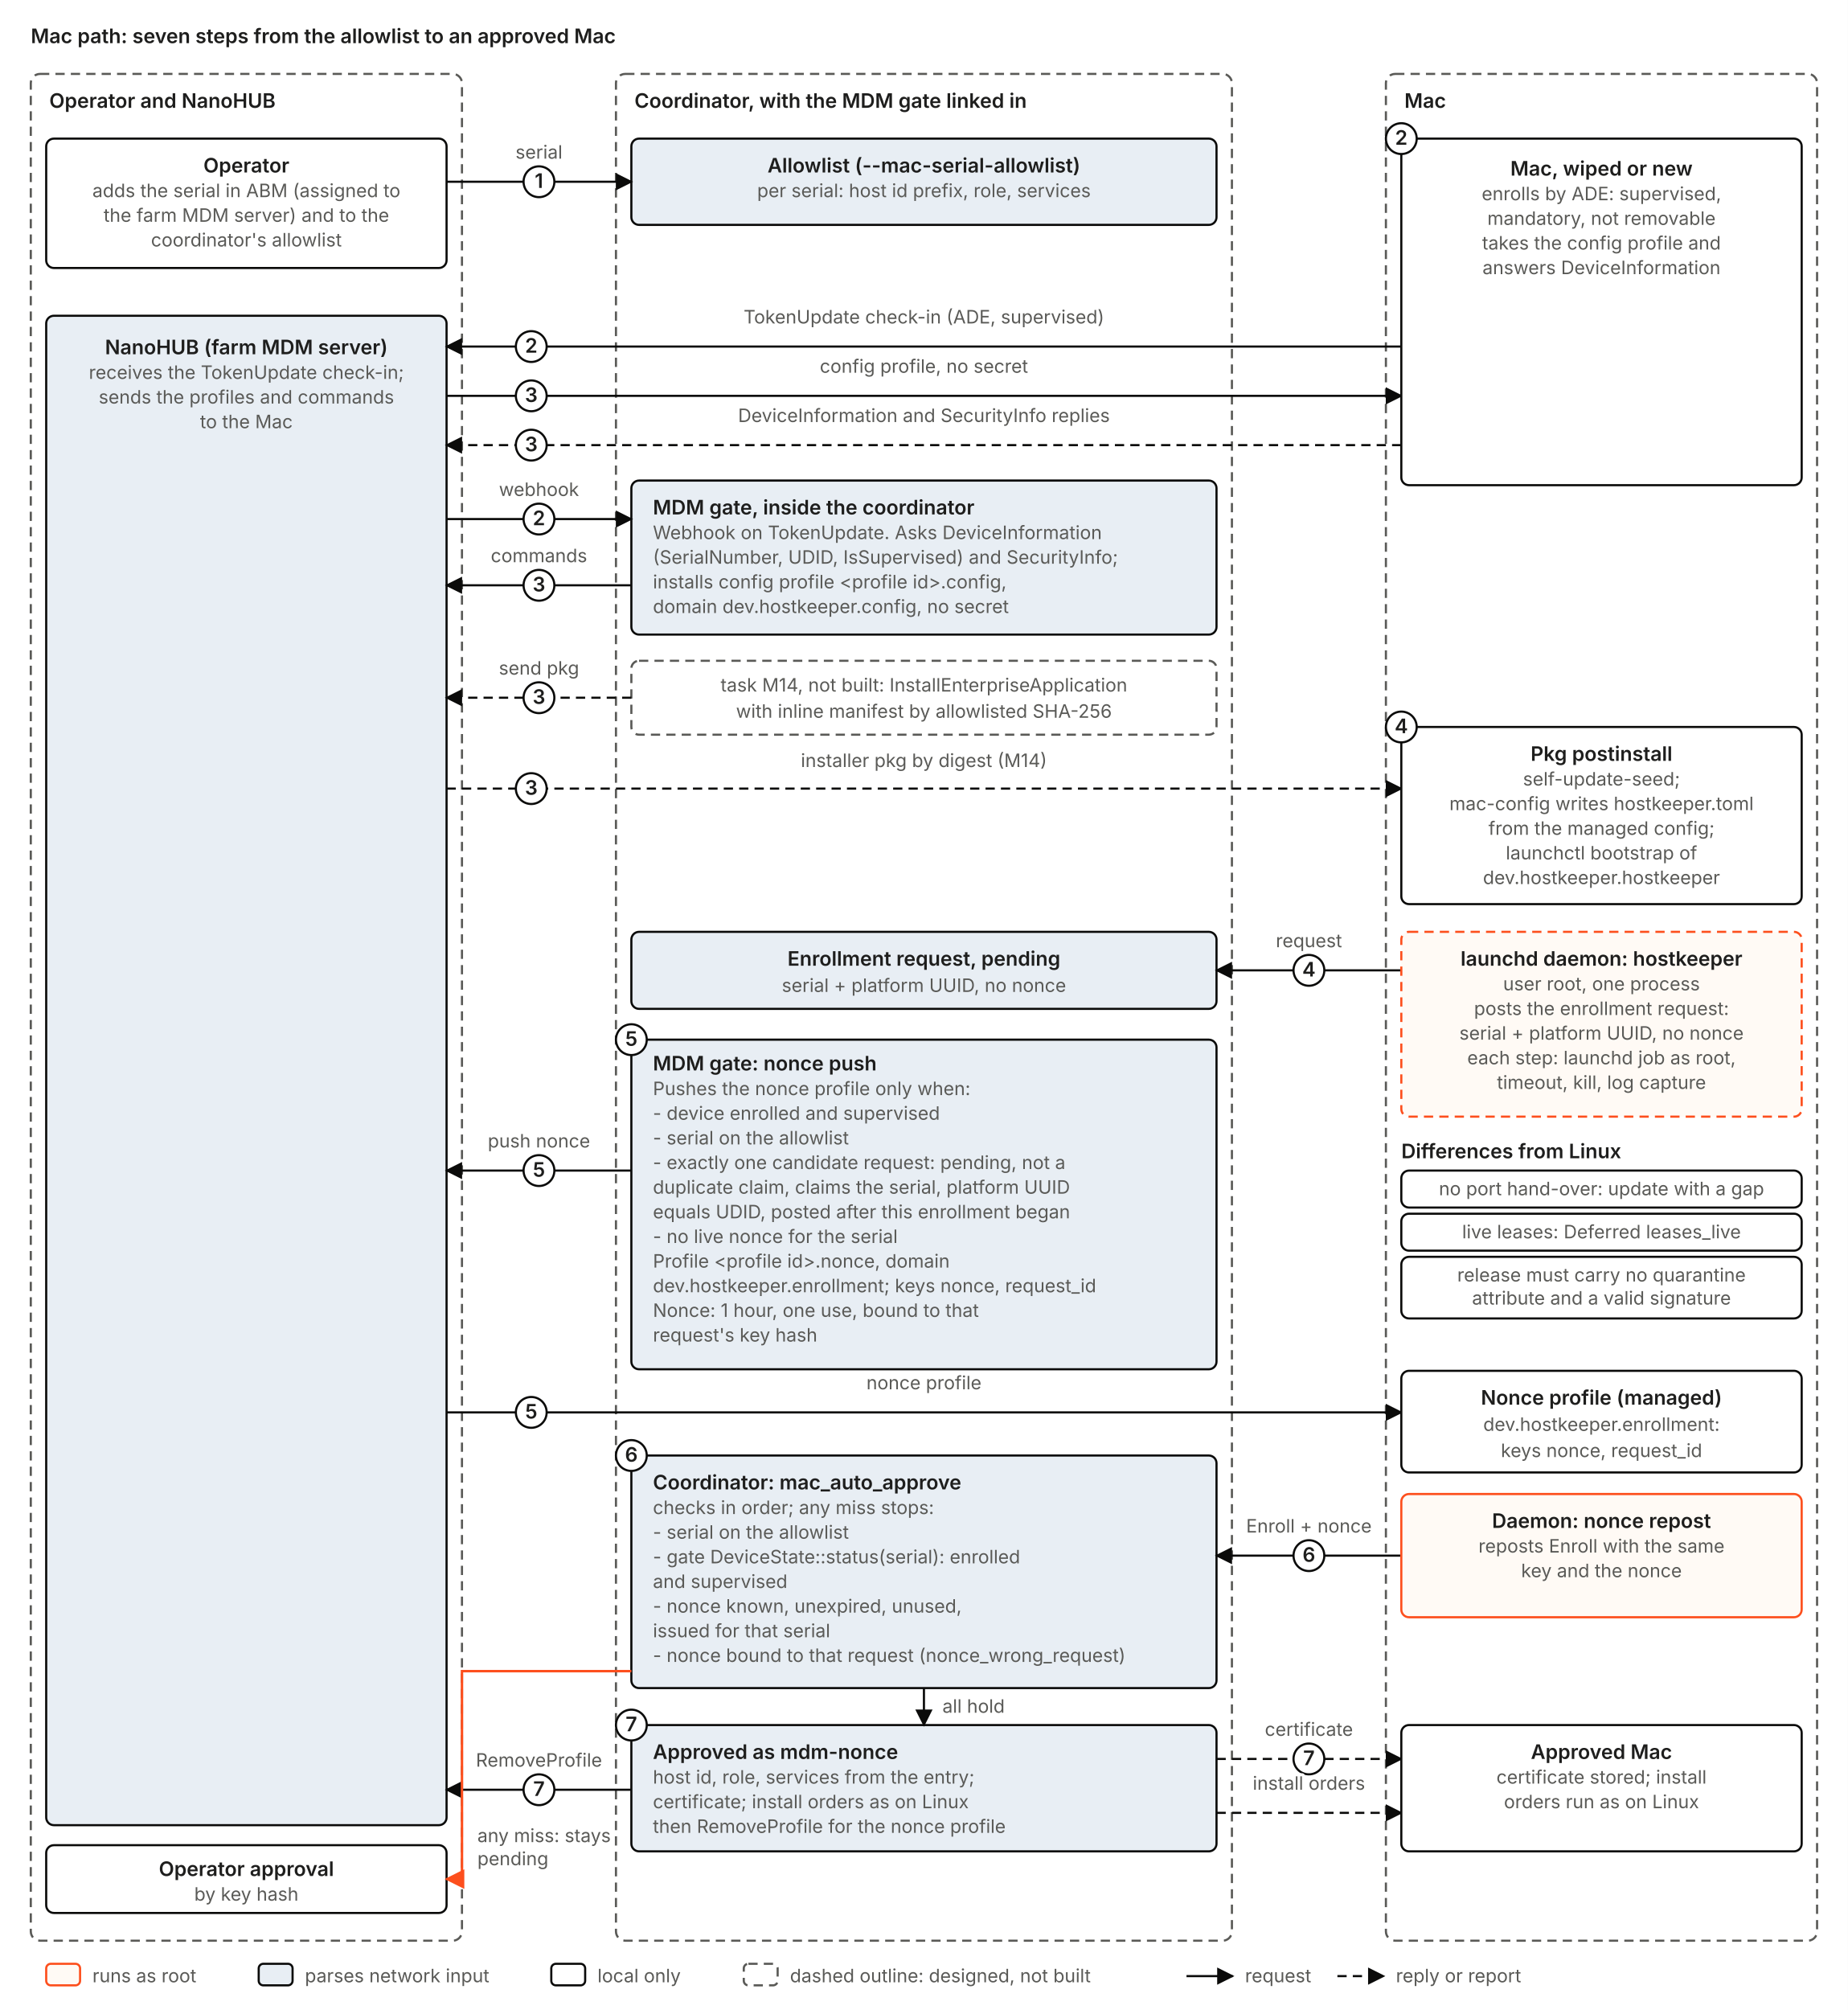
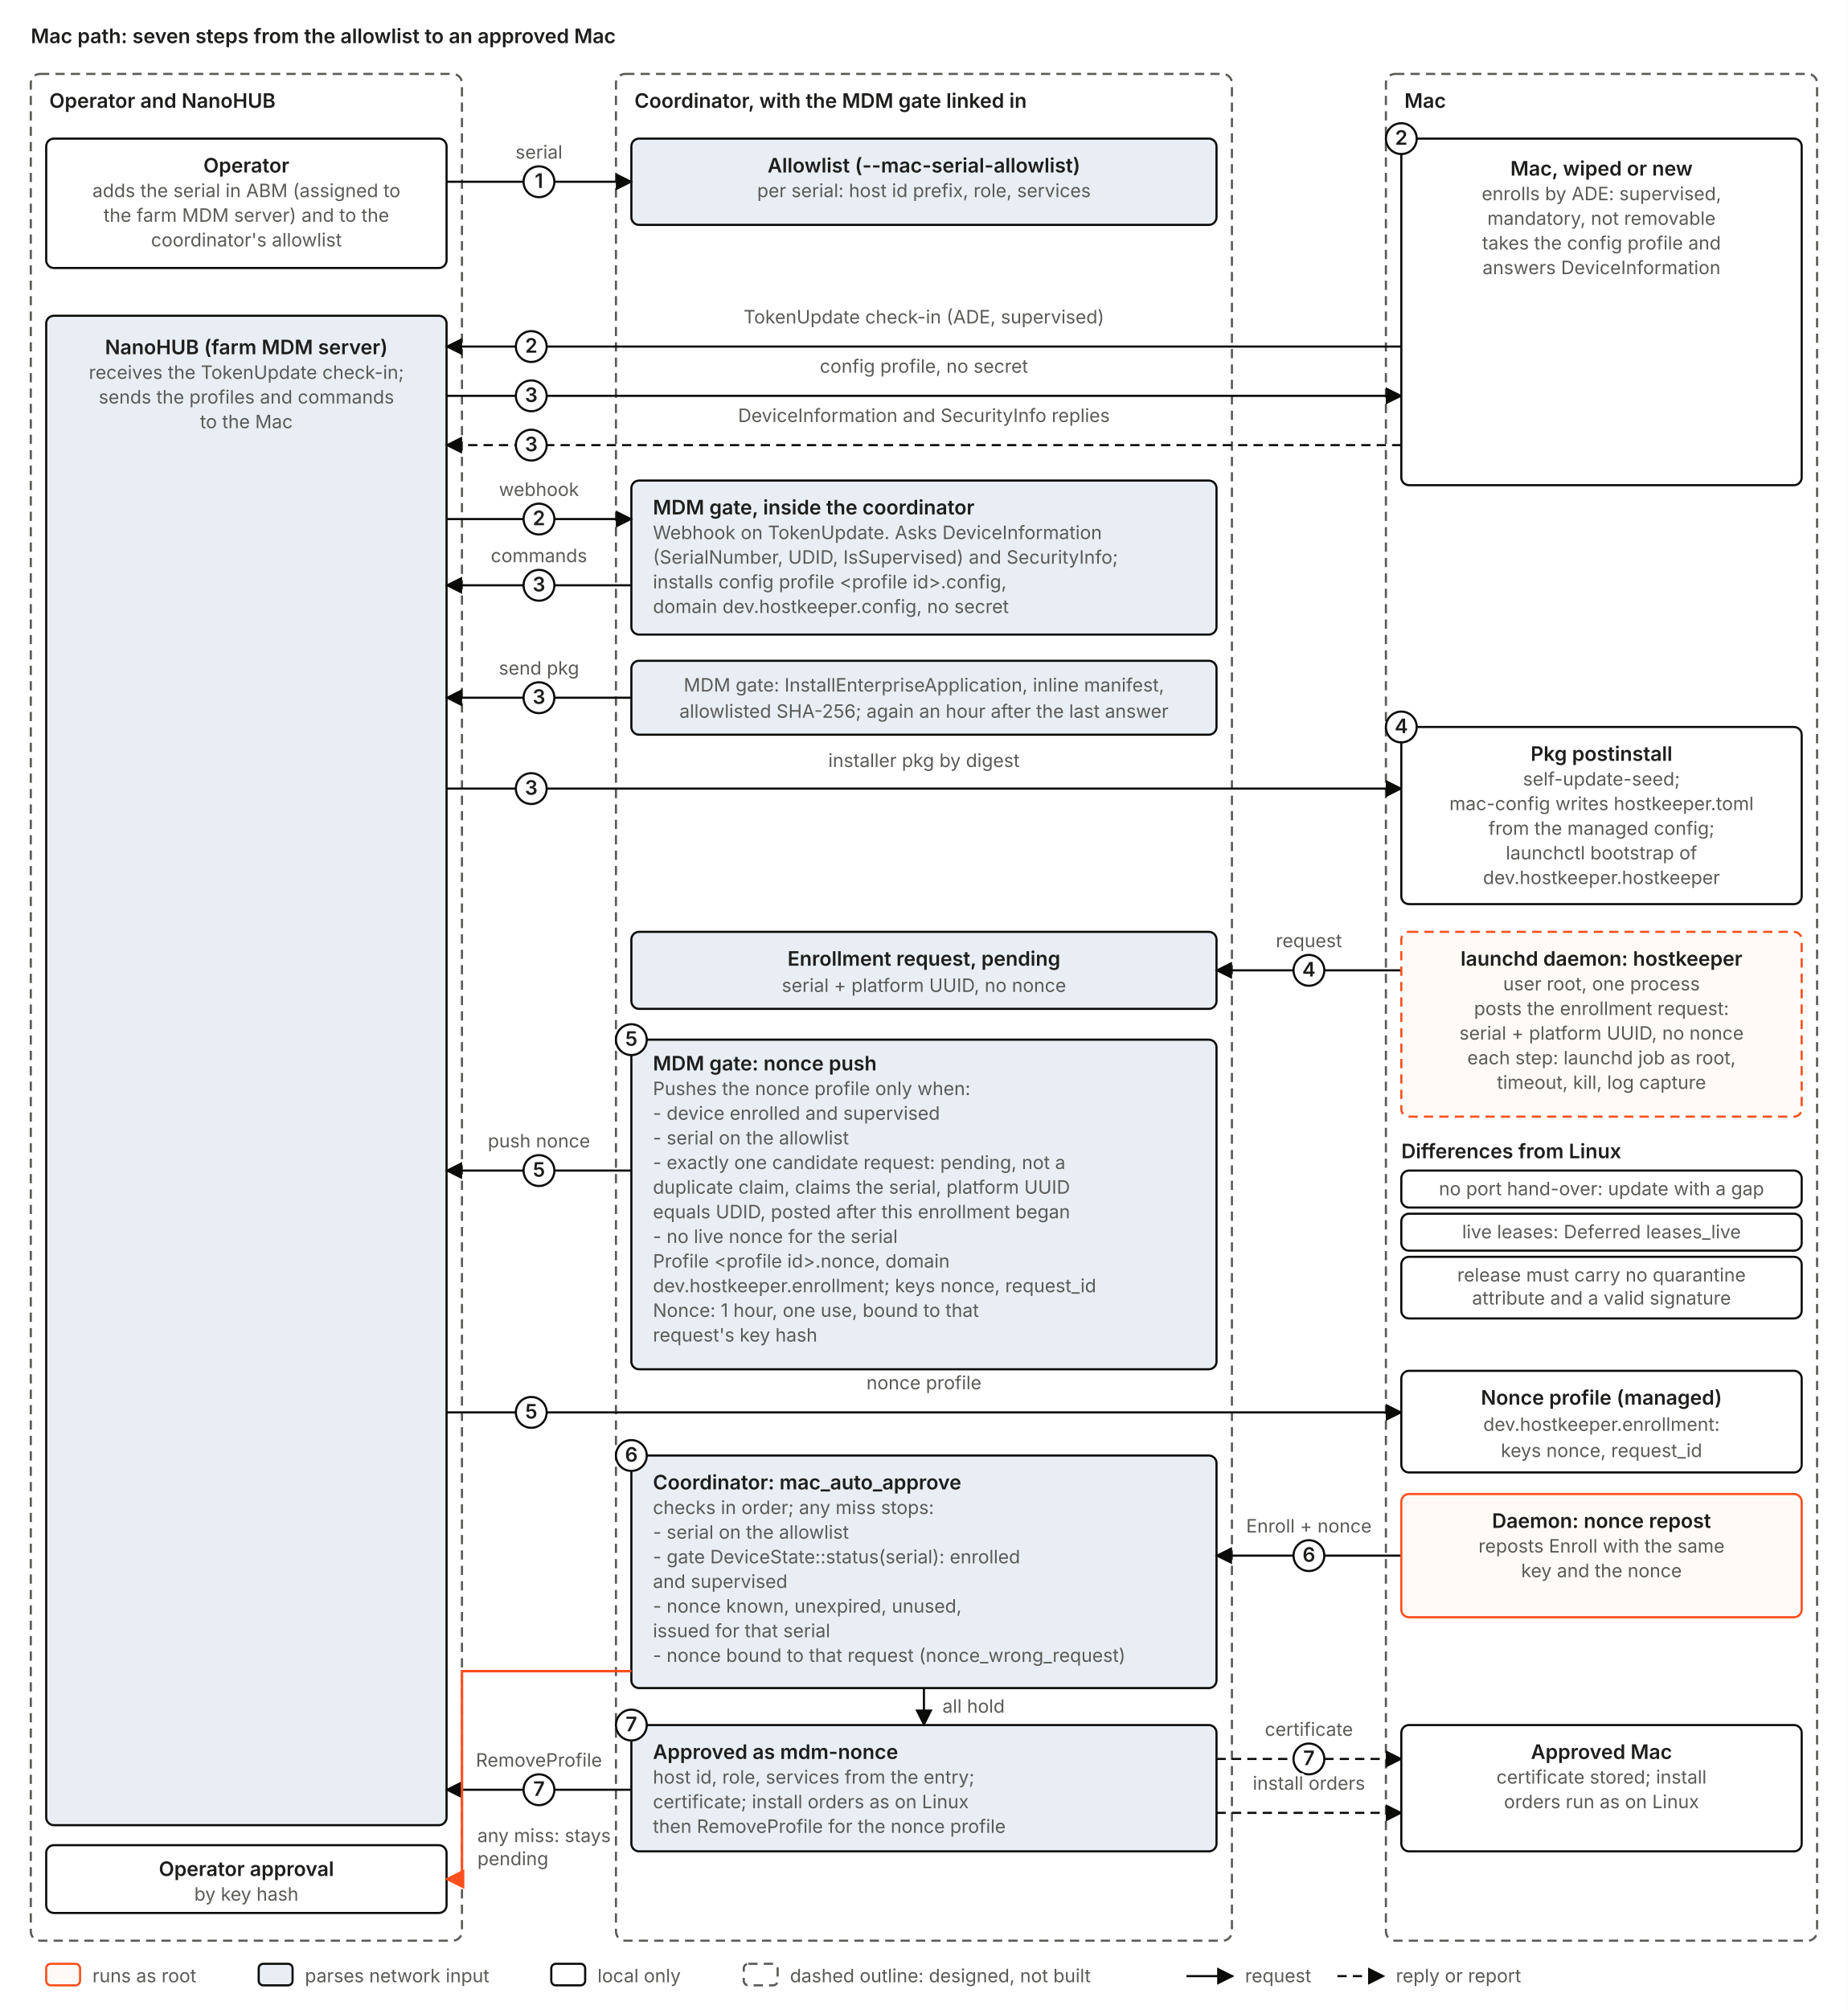
<svg xmlns="http://www.w3.org/2000/svg" viewBox="0 0 1200 1305" width="1200" height="1305" role="img" aria-label="Mac path in seven steps: the operator allowlists the serial, the Mac enrolls by ADE, the gate in the coordinator installs the config profile, the pkg starts the daemon which posts an enrollment request, the gate pushes a one-time nonce profile bound to that request only when every condition holds, the daemon reposts with the nonce, and the coordinator auto-approves; any miss leaves the request pending for an operator.">
  <defs>
    <marker id="mac-path-ak" viewBox="0 0 10 10" refX="9" refY="5" markerWidth="8" markerHeight="8" orient="auto-start-reverse">
      <path d="M0,0 L10,5 L0,10 z" fill="#0B0B0A" />
    </marker>
    <marker id="mac-path-ao" viewBox="0 0 10 10" refX="9" refY="5" markerWidth="8" markerHeight="8" orient="auto-start-reverse">
      <path d="M0,0 L10,5 L0,10 z" fill="#FD4F1D" />
    </marker>
  </defs>
  <style>
.box{fill:#FFFFFF;stroke:#0B0B0A;stroke-width:1.4}
.box-b{fill:#E8EEF4;stroke:#0B0B0A;stroke-width:1.4}
.box-o{fill:#FFFAF5;stroke:#FD4F1D;stroke-width:1.4}
.box-t{fill:none;stroke:#FD4F1D;stroke-width:2}
.box-p{fill:none;stroke:#5A5A57;stroke-width:1.4;stroke-dasharray:6 4}
.dash{stroke-dasharray:6 4}
.tb{stroke:#FD4F1D;fill:none;stroke-width:2.2;stroke-dasharray:8 5}
.ln{stroke:#0B0B0A;fill:none;stroke-width:1.4}
.ln-d{stroke:#0B0B0A;fill:none;stroke-width:1.4;stroke-dasharray:6 4}
.ln-o{stroke:#FD4F1D;fill:none;stroke-width:1.6}
.ln-od{stroke:#FD4F1D;fill:none;stroke-width:1.6;stroke-dasharray:6 4}
.life{stroke:#5A5A57;stroke-width:1;stroke-dasharray:2 4}
text{fill:#1E1E1D;font-family:system-ui,-apple-system,'Segoe UI',sans-serif;font-size:13px}
.b{font-weight:600}
.t-m{fill:#5A5A57;font-size:12px}
.lbl{paint-order:stroke;stroke:#FFFFFF;stroke-width:4px;stroke-linejoin:round}
</style>
  <rect x="0" y="0" width="1200" height="1305" fill="#FFFFFF" />
  <text x="20" y="28" class="b" font-size="16" text-anchor="start">Mac path: seven steps from the allowlist to an approved Mac</text>
  <rect x="20" y="48" width="280" height="1212" rx="6" class="box-p" />
  <text x="32" y="70" class="b" text-anchor="start">Operator and NanoHUB</text>
  <rect x="400" y="48" width="400" height="1212" rx="6" class="box-p" />
  <text x="412" y="70" class="b" text-anchor="start">Coordinator, with the MDM gate linked in</text>
  <rect x="900" y="48" width="280" height="1212" rx="6" class="box-p" />
  <text x="912" y="70" class="b" text-anchor="start">Mac</text>
  <rect x="30" y="90" width="260" height="84" rx="5" class="box" />
  <text x="160" y="112" class="b" text-anchor="middle">Operator</text>
  <text x="160" y="128" class="t-m" text-anchor="middle">adds the serial in ABM (assigned to</text>
  <text x="160" y="144" class="t-m" text-anchor="middle">the farm MDM server) and to the</text>
  <text x="160" y="160" class="t-m" text-anchor="middle">coordinator's allowlist</text>
  <rect x="30" y="205" width="260" height="980" rx="5" class="box-b" />
  <text x="160" y="230" class="b" text-anchor="middle">NanoHUB (farm MDM server)</text>
  <text x="160" y="246" class="t-m" text-anchor="middle">receives the TokenUpdate check-in;</text>
  <text x="160" y="262" class="t-m" text-anchor="middle">sends the profiles and commands</text>
  <text x="160" y="278" class="t-m" text-anchor="middle">to the Mac</text>
  <rect x="30" y="1198" width="260" height="44" rx="5" class="box" />
  <text x="160" y="1218" class="b" text-anchor="middle">Operator approval</text>
  <text x="160" y="1234" class="t-m" text-anchor="middle">by key hash</text>
  <rect x="410" y="90" width="380" height="56" rx="5" class="box-b" />
  <text x="600" y="112" class="b" text-anchor="middle">Allowlist (--mac-serial-allowlist)</text>
  <text x="600" y="128" class="t-m" text-anchor="middle">per serial: host id prefix, role, services</text>
  <path d="M290,118 L410,118" class="ln" marker-end="url(#mac-path-ak)" />
  <text x="350" y="103" class="t-m lbl" text-anchor="middle">serial</text>
  <circle cx="350" cy="118" r="10" fill="#FFFFFF" stroke="#0B0B0A" stroke-width="1.4" />
  <text x="350" y="122" class="b" font-size="12" text-anchor="middle">1</text>
  <path d="M910,225 L290,225" class="ln" marker-end="url(#mac-path-ak)" />
  <text x="600" y="210" class="t-m lbl" text-anchor="middle">TokenUpdate check-in (ADE, supervised)</text>
  <circle cx="345" cy="225" r="10" fill="#FFFFFF" stroke="#0B0B0A" stroke-width="1.4" />
  <text x="345" y="229" class="b" font-size="12" text-anchor="middle">2</text>
  <path d="M290,257 L910,257" class="ln" marker-end="url(#mac-path-ak)" />
  <text x="600" y="242" class="t-m lbl" text-anchor="middle">config profile, no secret</text>
  <circle cx="345" cy="257" r="10" fill="#FFFFFF" stroke="#0B0B0A" stroke-width="1.4" />
  <text x="345" y="261" class="b" font-size="12" text-anchor="middle">3</text>
  <path d="M910,289 L290,289" class="ln-d" marker-end="url(#mac-path-ak)" />
  <text x="600" y="274" class="t-m lbl" text-anchor="middle">DeviceInformation and SecurityInfo replies</text>
  <circle cx="345" cy="289" r="10" fill="#FFFFFF" stroke="#0B0B0A" stroke-width="1.4" />
  <text x="345" y="293" class="b" font-size="12" text-anchor="middle">3</text>
  <rect x="410" y="312" width="380" height="100" rx="5" class="box-b" />
  <text x="424" y="334" class="b" text-anchor="start">MDM gate, inside the coordinator</text>
  <text x="424" y="350" class="t-m" text-anchor="start">Webhook on TokenUpdate. Asks DeviceInformation</text>
  <text x="424" y="366" class="t-m" text-anchor="start">(SerialNumber, UDID, IsSupervised) and SecurityInfo;</text>
  <text x="424" y="382" class="t-m" text-anchor="start">installs config profile &lt;profile id&gt;.config,</text>
  <text x="424" y="398" class="t-m" text-anchor="start">domain dev.hostkeeper.config, no secret</text>
  <path d="M290,337 L410,337" class="ln" marker-end="url(#mac-path-ak)" />
  <text x="350" y="322" class="t-m lbl" text-anchor="middle">webhook</text>
  <circle cx="350" cy="337" r="10" fill="#FFFFFF" stroke="#0B0B0A" stroke-width="1.4" />
  <text x="350" y="341" class="b" font-size="12" text-anchor="middle">2</text>
  <path d="M410,380 L290,380" class="ln" marker-end="url(#mac-path-ak)" />
  <text x="350" y="365" class="t-m lbl" text-anchor="middle">commands</text>
  <circle cx="350" cy="380" r="10" fill="#FFFFFF" stroke="#0B0B0A" stroke-width="1.4" />
  <text x="350" y="384" class="b" font-size="12" text-anchor="middle">3</text>
-   <rect x="410" y="429" width="380" height="48" rx="5" class="box-p" />
-   <text x="600" y="449" class="t-m" text-anchor="middle">task M14, not built: InstallEnterpriseApplication</text>
-   <text x="600" y="466" class="t-m" text-anchor="middle">with inline manifest by allowlisted SHA-256</text>
-   <path d="M410,453 L290,453" class="ln-d" marker-end="url(#mac-path-ak)" />
+   <rect x="410" y="429" width="380" height="48" rx="5" class="box-b" />
+   <text x="600" y="449" class="t-m" text-anchor="middle">MDM gate: InstallEnterpriseApplication, inline manifest,</text>
+   <text x="600" y="466" class="t-m" text-anchor="middle">allowlisted SHA-256; again an hour after the last answer</text>
+   <path d="M410,453 L290,453" class="ln" marker-end="url(#mac-path-ak)" />
  <text x="350" y="438" class="t-m lbl" text-anchor="middle">send pkg</text>
  <circle cx="350" cy="453" r="10" fill="#FFFFFF" stroke="#0B0B0A" stroke-width="1.4" />
  <text x="350" y="457" class="b" font-size="12" text-anchor="middle">3</text>
-   <path d="M290,512 L910,512" class="ln-d" marker-end="url(#mac-path-ak)" />
-   <text x="600" y="498" class="t-m lbl" text-anchor="middle">installer pkg by digest (M14)</text>
+   <path d="M290,512 L910,512" class="ln" marker-end="url(#mac-path-ak)" />
+   <text x="600" y="498" class="t-m lbl" text-anchor="middle">installer pkg by digest</text>
  <circle cx="345" cy="512" r="10" fill="#FFFFFF" stroke="#0B0B0A" stroke-width="1.4" />
  <text x="345" y="516" class="b" font-size="12" text-anchor="middle">3</text>
  <rect x="410" y="605" width="380" height="50" rx="5" class="box-b" />
  <text x="600" y="627" class="b" text-anchor="middle">Enrollment request, pending</text>
  <text x="600" y="644" class="t-m" text-anchor="middle">serial + platform UUID, no nonce</text>
  <path d="M910,630 L790,630" class="ln" marker-end="url(#mac-path-ak)" />
  <text x="850" y="615" class="t-m lbl" text-anchor="middle">request</text>
  <circle cx="850" cy="630" r="10" fill="#FFFFFF" stroke="#0B0B0A" stroke-width="1.4" />
  <text x="850" y="634" class="b" font-size="12" text-anchor="middle">4</text>
  <rect x="410" y="675" width="380" height="214" rx="5" class="box-b" />
  <text x="424" y="695" class="b" text-anchor="start">MDM gate: nonce push</text>
  <text x="424" y="711" class="t-m" text-anchor="start">Pushes the nonce profile only when:</text>
  <text x="424" y="727" class="t-m" text-anchor="start">- device enrolled and supervised</text>
  <text x="424" y="743" class="t-m" text-anchor="start">- serial on the allowlist</text>
  <text x="424" y="759" class="t-m" text-anchor="start">- exactly one candidate request: pending, not a</text>
  <text x="424" y="775" class="t-m" text-anchor="start">  duplicate claim, claims the serial, platform UUID</text>
  <text x="424" y="791" class="t-m" text-anchor="start">  equals UDID, posted after this enrollment began</text>
  <text x="424" y="807" class="t-m" text-anchor="start">- no live nonce for the serial</text>
  <text x="424" y="823" class="t-m" text-anchor="start">Profile &lt;profile id&gt;.nonce, domain</text>
  <text x="424" y="839" class="t-m" text-anchor="start">dev.hostkeeper.enrollment; keys nonce, request_id</text>
  <text x="424" y="855" class="t-m" text-anchor="start">Nonce: 1 hour, one use, bound to that</text>
  <text x="424" y="871" class="t-m" text-anchor="start">request's key hash</text>
  <circle cx="410" cy="675" r="10" fill="#FFFFFF" stroke="#0B0B0A" stroke-width="1.4" />
  <text x="410" y="679" class="b" font-size="12" text-anchor="middle">5</text>
  <path d="M410,760 L290,760" class="ln" marker-end="url(#mac-path-ak)" />
  <text x="350" y="745" class="t-m lbl" text-anchor="middle">push nonce</text>
  <circle cx="350" cy="760" r="10" fill="#FFFFFF" stroke="#0B0B0A" stroke-width="1.4" />
  <text x="350" y="764" class="b" font-size="12" text-anchor="middle">5</text>
  <path d="M290,917 L910,917" class="ln" marker-end="url(#mac-path-ak)" />
  <text x="600" y="902" class="t-m lbl" text-anchor="middle">nonce profile</text>
  <circle cx="345" cy="917" r="10" fill="#FFFFFF" stroke="#0B0B0A" stroke-width="1.4" />
  <text x="345" y="921" class="b" font-size="12" text-anchor="middle">5</text>
  <rect x="410" y="945" width="380" height="151" rx="5" class="box-b" />
  <circle cx="410" cy="945" r="10" fill="#FFFFFF" stroke="#0B0B0A" stroke-width="1.4" />
  <text x="410" y="949" class="b" font-size="12" text-anchor="middle">6</text>
  <text x="424" y="967" class="b" text-anchor="start">Coordinator: mac_auto_approve</text>
  <text x="424" y="983" class="t-m" text-anchor="start">checks in order; any miss stops:</text>
  <text x="424" y="999" class="t-m" text-anchor="start">- serial on the allowlist</text>
  <text x="424" y="1015" class="t-m" text-anchor="start">- gate DeviceState::status(serial): enrolled</text>
  <text x="424" y="1031" class="t-m" text-anchor="start">  and supervised</text>
  <text x="424" y="1047" class="t-m" text-anchor="start">- nonce known, unexpired, unused,</text>
  <text x="424" y="1063" class="t-m" text-anchor="start">  issued for that serial</text>
  <text x="424" y="1079" class="t-m" text-anchor="start">- nonce bound to that request (nonce_wrong_request)</text>
  <path d="M910,1010 L790,1010" class="ln" marker-end="url(#mac-path-ak)" />
  <text x="850" y="995" class="t-m lbl" text-anchor="middle">Enroll + nonce</text>
  <circle cx="850" cy="1010" r="10" fill="#FFFFFF" stroke="#0B0B0A" stroke-width="1.4" />
  <text x="850" y="1014" class="b" font-size="12" text-anchor="middle">6</text>
  <rect x="410" y="1120" width="380" height="82" rx="5" class="box-b" />
  <circle cx="410" cy="1120" r="10" fill="#FFFFFF" stroke="#0B0B0A" stroke-width="1.4" />
  <text x="410" y="1124" class="b" font-size="12" text-anchor="middle">7</text>
  <text x="424" y="1142" class="b" text-anchor="start">Approved as mdm-nonce</text>
  <text x="424" y="1158" class="t-m" text-anchor="start">host id, role, services from the entry;</text>
  <text x="424" y="1174" class="t-m" text-anchor="start">certificate; install orders as on Linux</text>
  <text x="424" y="1190" class="t-m" text-anchor="start">then RemoveProfile for the nonce profile</text>
  <path d="M600,1096 L600,1120" class="ln" marker-end="url(#mac-path-ak)" />
  <text x="612" y="1112" class="t-m lbl" text-anchor="start">all hold</text>
  <path d="M410,1162 L290,1162" class="ln" marker-end="url(#mac-path-ak)" />
  <text x="350" y="1147" class="t-m lbl" text-anchor="middle">RemoveProfile</text>
  <circle cx="350" cy="1162" r="10" fill="#FFFFFF" stroke="#0B0B0A" stroke-width="1.4" />
  <text x="350" y="1166" class="b" font-size="12" text-anchor="middle">7</text>
  <path d="M790,1142 L910,1142" class="ln-d" marker-end="url(#mac-path-ak)" />
  <text x="850" y="1127" class="t-m lbl" text-anchor="middle">certificate</text>
  <circle cx="850" cy="1142" r="10" fill="#FFFFFF" stroke="#0B0B0A" stroke-width="1.4" />
  <text x="850" y="1146" class="b" font-size="12" text-anchor="middle">7</text>
  <path d="M790,1177 L910,1177" class="ln-d" marker-end="url(#mac-path-ak)" />
  <text x="850" y="1162" class="t-m lbl" text-anchor="middle">install orders</text>
  <path d="M410,1085 L300,1085 L300,1220 L290,1220" class="ln-o" marker-end="url(#mac-path-ao)" />
  <text x="310" y="1196" class="t-m lbl" text-anchor="start">any miss: stays</text>
  <text x="310" y="1211" class="t-m lbl" text-anchor="start">pending</text>
  <rect x="910" y="90" width="260" height="225" rx="5" class="box" />
  <circle cx="910" cy="90" r="10" fill="#FFFFFF" stroke="#0B0B0A" stroke-width="1.4" />
  <text x="910" y="94" class="b" font-size="12" text-anchor="middle">2</text>
  <text x="1040" y="114" class="b" text-anchor="middle">Mac, wiped or new</text>
  <text x="1040" y="130" class="t-m" text-anchor="middle">enrolls by ADE: supervised,</text>
  <text x="1040" y="146" class="t-m" text-anchor="middle">mandatory, not removable</text>
  <text x="1040" y="162" class="t-m" text-anchor="middle">takes the config profile and</text>
  <text x="1040" y="178" class="t-m" text-anchor="middle">answers DeviceInformation</text>
  <rect x="910" y="472" width="260" height="115" rx="5" class="box" />
  <circle cx="910" cy="472" r="10" fill="#FFFFFF" stroke="#0B0B0A" stroke-width="1.4" />
  <text x="910" y="476" class="b" font-size="12" text-anchor="middle">4</text>
  <text x="1040" y="494" class="b" text-anchor="middle">Pkg postinstall</text>
  <text x="1040" y="510" class="t-m" text-anchor="middle">self-update-seed;</text>
  <text x="1040" y="526" class="t-m" text-anchor="middle">mac-config writes hostkeeper.toml</text>
  <text x="1040" y="542" class="t-m" text-anchor="middle">from the managed config;</text>
  <text x="1040" y="558" class="t-m" text-anchor="middle">launchctl bootstrap of</text>
  <text x="1040" y="574" class="t-m" text-anchor="middle">dev.hostkeeper.hostkeeper</text>
  <rect x="910" y="605" width="260" height="120" rx="5" class="box-o dash" />
  <text x="1040" y="627" class="b" text-anchor="middle">launchd daemon: hostkeeper</text>
  <text x="1040" y="643" class="t-m" text-anchor="middle">user root, one process</text>
  <text x="1040" y="659" class="t-m" text-anchor="middle">posts the enrollment request:</text>
  <text x="1040" y="675" class="t-m" text-anchor="middle">serial + platform UUID, no nonce</text>
  <text x="1040" y="691" class="t-m" text-anchor="middle">each step: launchd job as root,</text>
  <text x="1040" y="707" class="t-m" text-anchor="middle">timeout, kill, log capture</text>
  <text x="910" y="752" class="b" text-anchor="start">Differences from Linux</text>
  <rect x="910" y="760" width="260" height="24" rx="5" class="box" />
  <text x="1040" y="776" class="t-m" text-anchor="middle">no port hand-over: update with a gap</text>
  <rect x="910" y="788" width="260" height="24" rx="5" class="box" />
  <text x="1040" y="804" class="t-m" text-anchor="middle">live leases: Deferred leases_live</text>
  <rect x="910" y="816" width="260" height="40" rx="5" class="box" />
  <text x="1040" y="832" class="t-m" text-anchor="middle">release must carry no quarantine</text>
  <text x="1040" y="847" class="t-m" text-anchor="middle">attribute and a valid signature</text>
  <rect x="910" y="890" width="260" height="66" rx="5" class="box" />
  <text x="1040" y="912" class="b" text-anchor="middle">Nonce profile (managed)</text>
  <text x="1040" y="929" class="t-m" text-anchor="middle">dev.hostkeeper.enrollment:</text>
  <text x="1040" y="946" class="t-m" text-anchor="middle">keys nonce, request_id</text>
  <rect x="910" y="970" width="260" height="80" rx="5" class="box-o" />
  <text x="1040" y="992" class="b" text-anchor="middle">Daemon: nonce repost</text>
  <text x="1040" y="1008" class="t-m" text-anchor="middle">reposts Enroll with the same</text>
  <text x="1040" y="1024" class="t-m" text-anchor="middle">key and the nonce</text>
  <rect x="910" y="1120" width="260" height="82" rx="5" class="box" />
  <text x="1040" y="1142" class="b" text-anchor="middle">Approved Mac</text>
  <text x="1040" y="1158" class="t-m" text-anchor="middle">certificate stored; install</text>
  <text x="1040" y="1174" class="t-m" text-anchor="middle">orders run as on Linux</text>
  <rect x="30" y="1275" width="22" height="14" rx="3" class="box-o" />
  <text x="60" y="1287" class="t-m" text-anchor="start">runs as root</text>
  <rect x="168.0" y="1275" width="22" height="14" rx="3" class="box-b" />
  <text x="198.0" y="1287" class="t-m" text-anchor="start">parses network input</text>
  <rect x="358.0" y="1275" width="22" height="14" rx="3" class="box" />
  <text x="388.0" y="1287" class="t-m" text-anchor="start">local only</text>
  <rect x="483.0" y="1275" width="22" height="14" rx="3" class="box-p" />
  <text x="513.0" y="1287" class="t-m" text-anchor="start">dashed outline: designed, not built</text>
  <path d="M770.5,1283 L800.5,1283" class="ln" marker-end="url(#mac-path-ak)" />
  <text x="808.5" y="1287" class="t-m" text-anchor="start">request</text>
  <path d="M868.5,1283 L898.5,1283" class="ln-d" marker-end="url(#mac-path-ak)" />
  <text x="906.5" y="1287" class="t-m" text-anchor="start">reply or report</text>
</svg>
